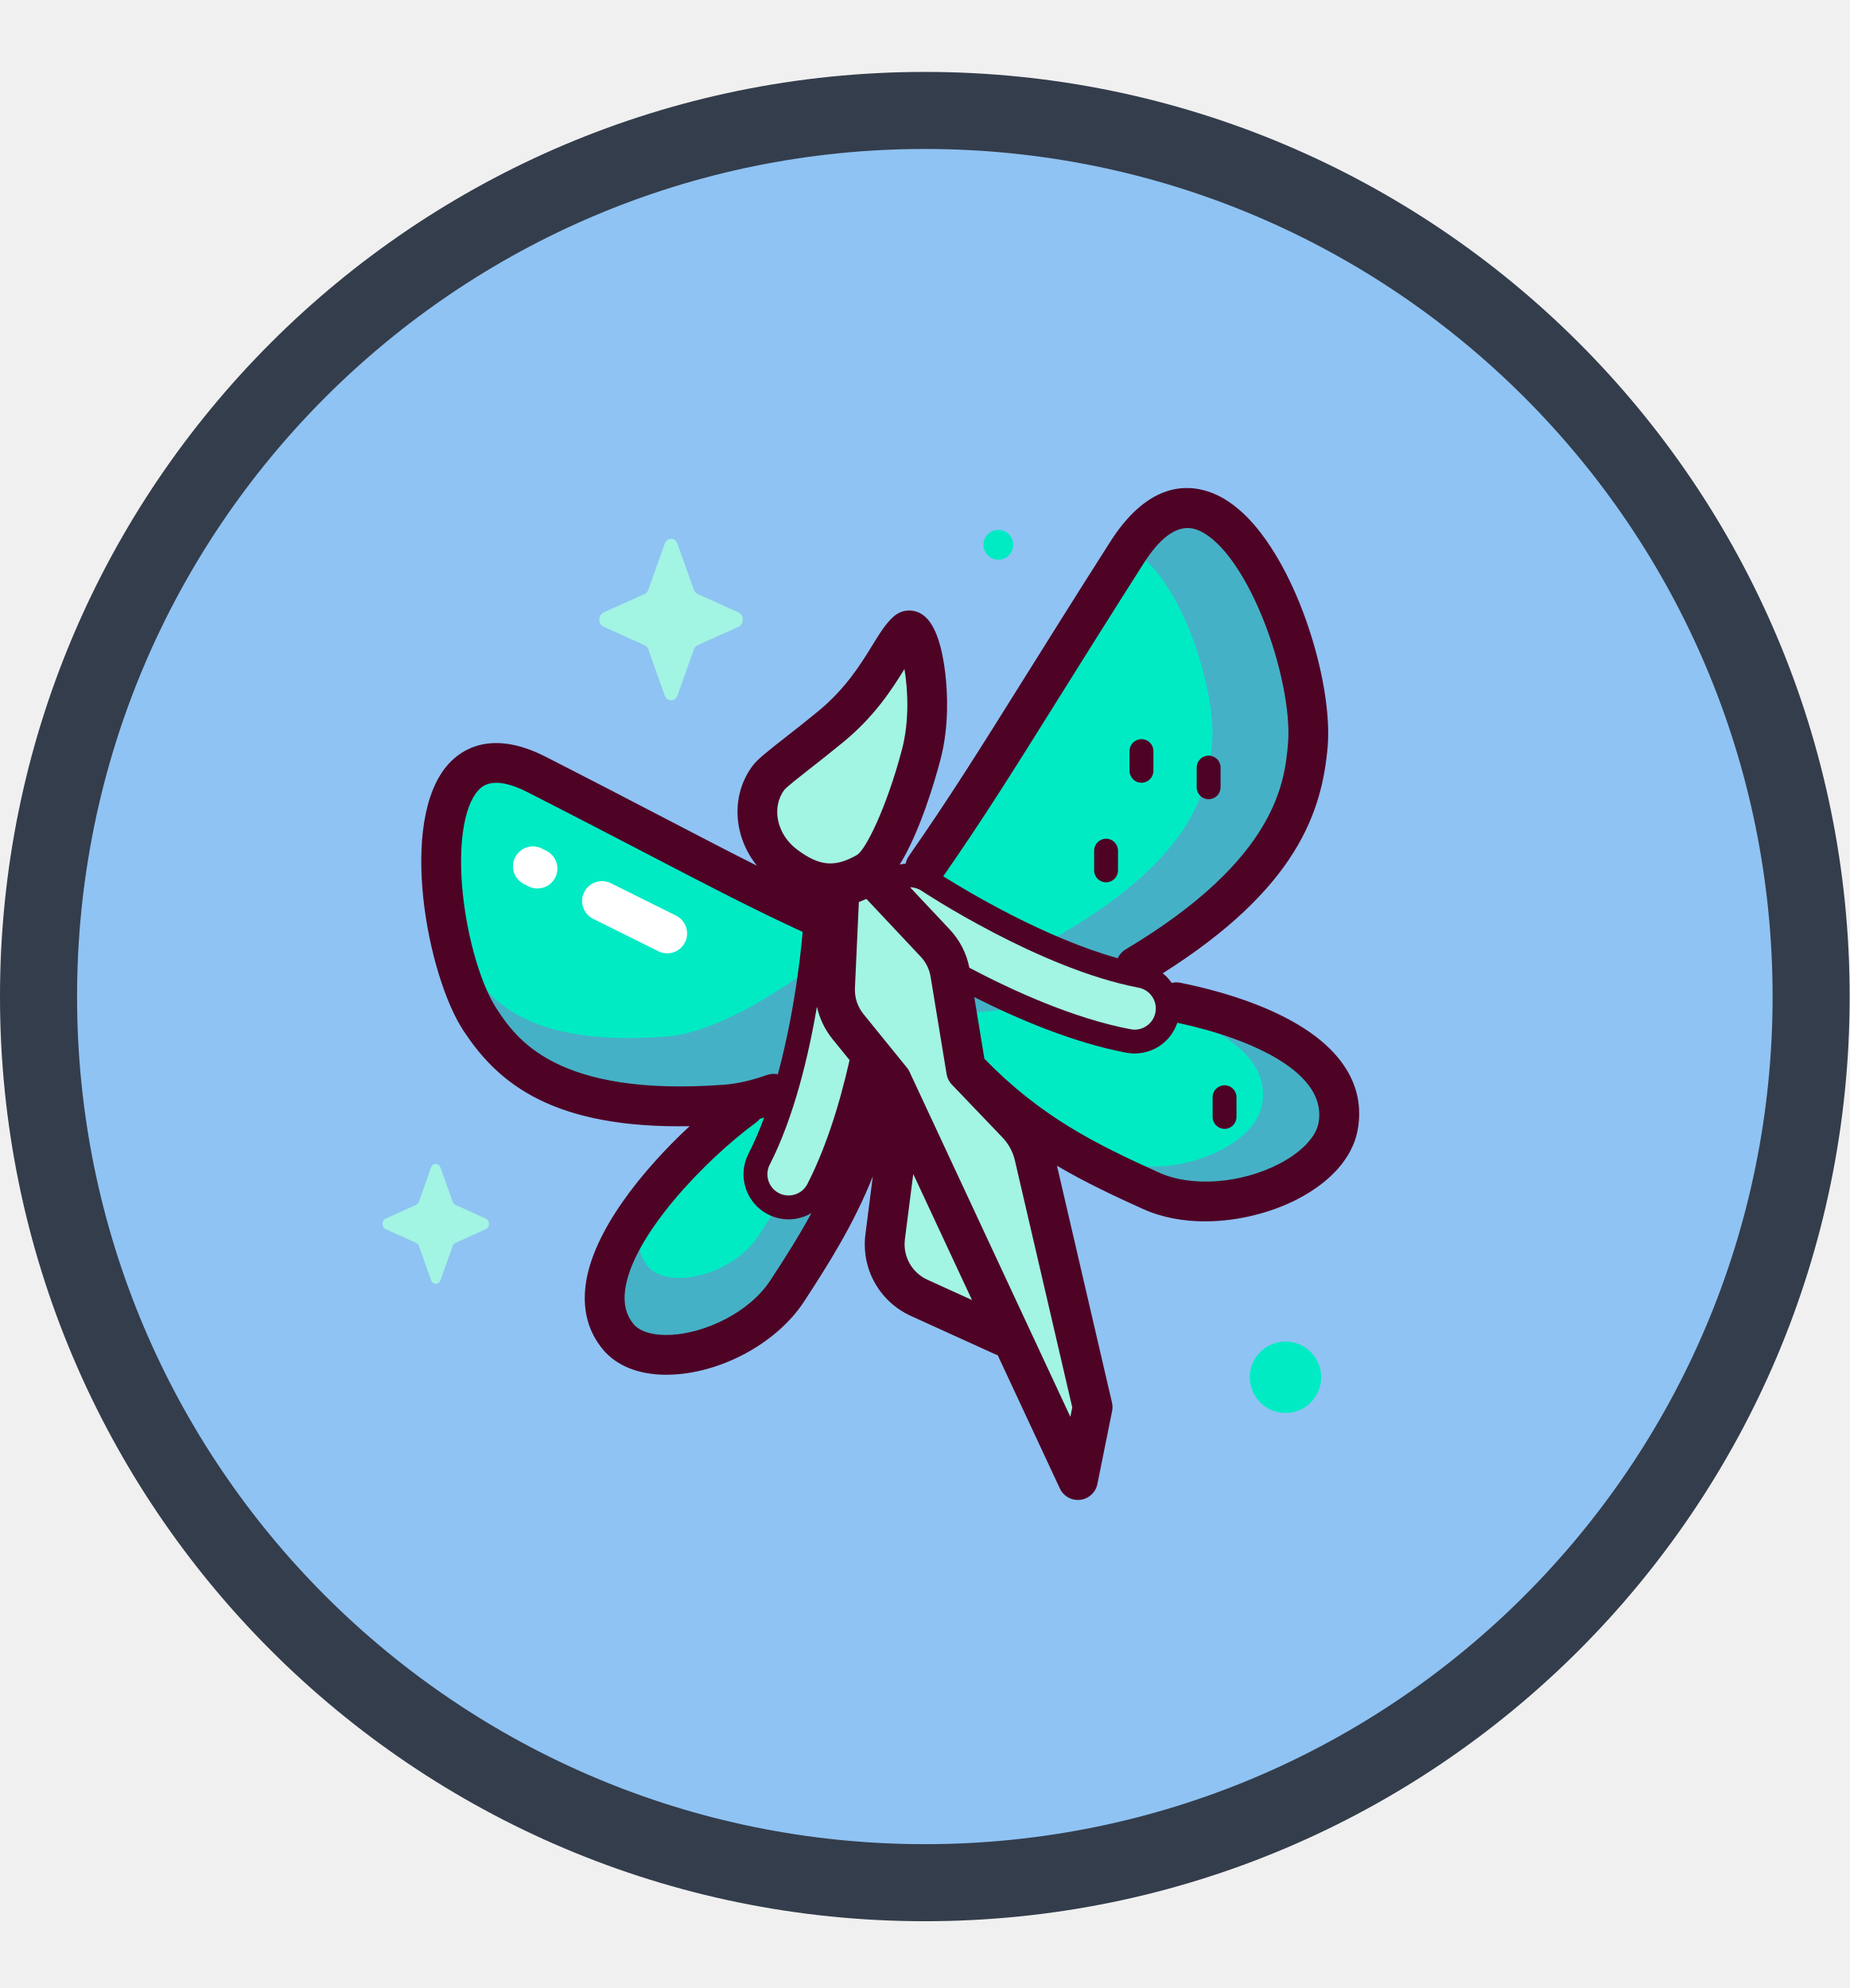
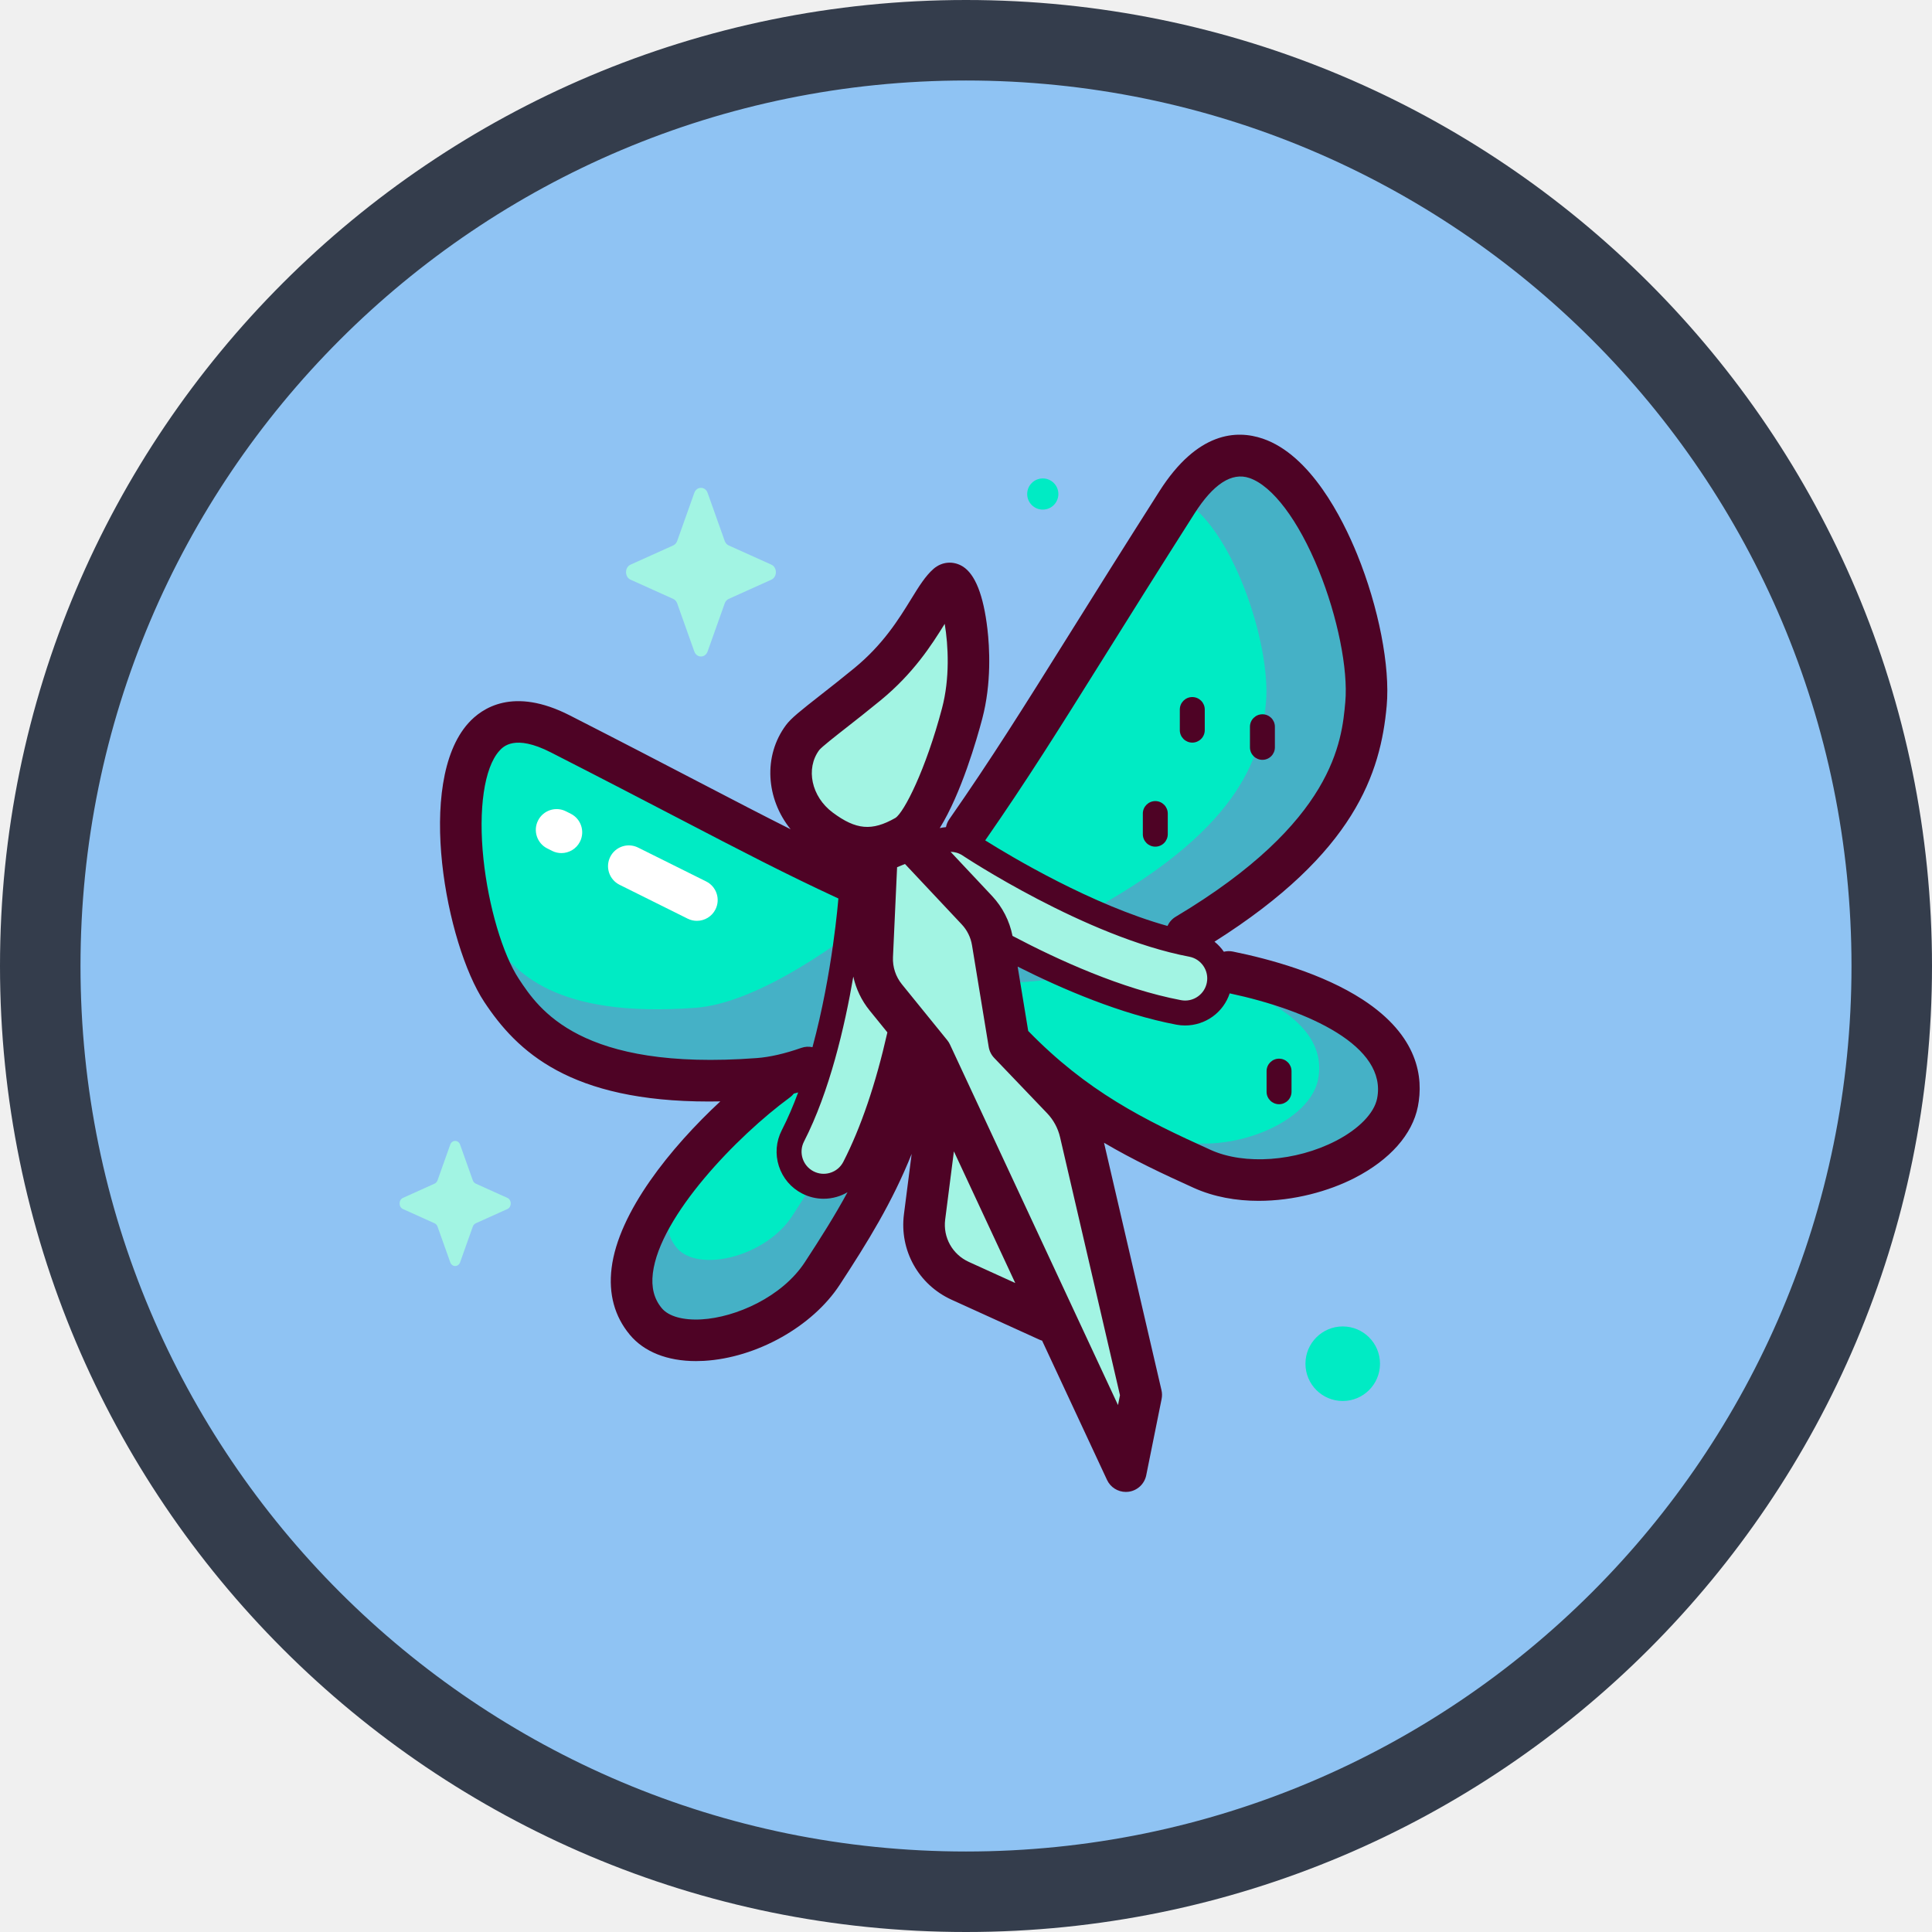
- <svg xmlns="http://www.w3.org/2000/svg" width="360" height="387" viewBox="0 0 360 387" fill="none">
-   <circle cx="180" cy="194" r="172.5" fill="#8FC3F3" stroke="#343D4C" stroke-width="15" />
-   <g clip-path="url(#clip0_57_1582)">
-     <path d="M172.187 196.258C169.512 222.725 160.277 232.559 150.43 247.612C142.867 259.172 126.999 259.989 123.514 257.167C120.03 254.344 120.776 240.759 128.846 230.372C134.059 224.281 140.145 218.845 144.885 215.373" fill="#00EBC4" />
-     <path d="M160.741 205.002C158.988 222.283 154.017 230.795 147.583 240.631C142.637 248.191 130.066 251.272 126.077 246.48C122.418 242.084 125.023 235.603 129.492 229.625C120.473 239.932 113.736 252.308 120.338 260.24C126.438 267.568 145.659 262.857 153.222 251.298C163.069 236.245 170.673 223.223 173.348 196.756L160.741 205.002Z" fill="#45B1C6" />
-     <path d="M183.732 189.003C172.653 198.516 155.164 210.233 140.736 211.313C107.681 213.789 100.454 206.385 95.171 198.382C91.542 192.886 86.888 181.711 86.052 172.472C84.862 157.02 89 142.888 104.404 150.747C144.947 171.433 150.356 175.598 186.819 190.248" fill="#00EBC4" />
-     <path d="M166.253 181.68C166.141 181.895 165.969 182.077 165.74 182.196C156.87 189.778 141.06 200.929 129.637 201.785C103.282 203.758 95.707 195.035 91.494 188.654C89.034 184.929 86.934 178.281 85.982 171.467C86.622 181.771 89.709 192.868 93.459 198.549C98.743 206.552 108.244 217.493 141.299 215.018C155.726 213.938 175.739 199.761 186.819 190.248C178.652 186.966 172.048 184.213 166.253 181.68Z" fill="#45B1C6" />
-     <path d="M176.462 193.768C192.7 216.692 204.351 221.461 221.626 229.26C234.893 235.25 253.298 229.61 255.408 218.959C258.975 200.955 231.701 195.867 213.553 193.169" fill="#00EBC4" />
-     <path d="M213.553 193.169L176.462 193.768C176.515 193.843 176.567 193.915 176.621 193.99L206.967 193.499C220.97 194.04 248.541 200.316 245.6 215.162C243.86 223.944 226.55 230.305 215.611 225.366C204.906 220.533 195.698 215.921 186.1 205.905C198.524 219.676 210.258 225.594 224.036 231.814C237.302 237.804 258.294 230.09 260.404 219.44C263.97 201.436 230.535 193.825 213.553 193.169Z" fill="#45B1C6" />
-     <path d="M160.098 196.193C175.704 198.066 200.747 195.164 215.236 187.091C248.433 168.595 250.548 155.974 251.521 145.209C253.204 126.591 239.844 87.597 219.829 106.812C219.654 107.073 219.479 107.34 219.304 107.615C190.824 152.355 187.75 159.631 160.098 196.193Z" fill="#00EBC4" />
-     <path d="M219.83 106.813C229.476 111.666 236.886 133.945 235.893 144.924C235.072 154.009 232.092 167.639 204.075 183.249C194.445 188.615 178.456 189.445 165.663 188.784C163.92 191.122 162.073 193.58 160.097 196.193C175.703 198.066 202.343 198.656 216.832 190.582C250.029 172.086 253.56 155.937 254.533 145.171C256.217 126.554 237.51 80.519 219.83 106.813Z" fill="#45B1C6" />
-     <path d="M155.26 234.792C153.74 235.229 152.058 235.112 150.54 234.334C147.372 232.71 146.119 228.827 147.743 225.659C156.44 208.682 158.513 181.897 158.533 181.629C158.797 178.08 161.888 175.415 165.435 175.676C168.984 175.939 171.65 179.026 171.389 182.575C171.301 183.776 169.116 212.211 159.215 231.536C158.37 233.186 156.911 234.317 155.26 234.792Z" fill="#A2F4E3" />
-     <path d="M224.626 201.524C225.904 200.592 226.844 199.193 227.162 197.517C227.825 194.019 225.528 190.646 222.031 189.983C203.291 186.428 180.873 171.622 180.649 171.473C177.686 169.502 173.685 170.307 171.714 173.268C169.742 176.231 170.543 180.23 173.505 182.203C174.507 182.87 198.295 198.601 219.629 202.647C221.45 202.993 223.237 202.536 224.626 201.524Z" fill="#A2F4E3" />
-     <path d="M179.433 147.614C176.764 157.71 172.269 168.946 168.655 171.006C162.882 174.297 158.158 174.04 152.337 169.704C146.516 165.367 145.015 157.532 148.985 152.203C150.105 150.7 155.022 147.233 161.344 142.044C170.742 134.33 173.462 125.732 176.578 122.996C179 120.868 182.512 135.966 179.433 147.614Z" fill="#A2F4E3" />
-     <path d="M176.462 208.693L172.28 240.746C171.641 245.744 174.333 250.576 178.92 252.661L198.954 261.162" fill="#A2F4E3" />
-     <path d="M212.655 273.918L209.789 288.127L186.095 237.286L177.439 218.713L173.504 210.269L165.051 199.85C163.297 197.687 162.398 194.956 162.525 192.174L163.403 172.946L169.627 170.394L182.759 184.375C183.818 185.503 184.518 186.92 184.769 188.447L188.054 208.452L197.911 218.755C199.581 220.501 200.751 222.664 201.298 225.018L212.655 273.918Z" fill="#A2F4E3" />
-     <path d="M253.894 200.244C246.432 195.399 236.636 192.711 229.732 191.309C229.156 191.191 228.584 191.213 228.048 191.344C227.563 190.64 226.976 190.007 226.304 189.468C252.485 172.925 257.262 158.008 258.391 145.52C259.052 138.211 256.892 127.132 252.888 117.294C250.141 110.544 244.204 98.769 235.305 95.736C230.422 94.071 223.113 94.42 216.038 105.535C209.113 116.413 203.827 124.865 199.164 132.322C190.52 146.144 184.81 155.275 176.892 166.644C176.573 167.103 176.369 167.606 176.27 168.121C175.88 168.157 175.492 168.214 175.11 168.302C179.109 161.884 182.037 151.675 183.027 147.933C184.789 141.263 184.387 134.58 183.991 131.19C183.255 124.901 181.707 120.985 179.389 119.549C177.632 118.462 175.495 118.643 173.94 120.007C172.419 121.344 171.254 123.235 169.778 125.629C167.458 129.395 164.571 134.082 159.172 138.513C156.856 140.414 154.763 142.054 152.916 143.5C149.124 146.47 147.408 147.837 146.462 149.107C142.172 154.866 142.732 162.84 147.319 168.521C142.111 165.91 136.67 163.078 130.028 159.62C123.364 156.151 115.811 152.219 106.164 147.297C95.65 141.934 89.8 145.917 87.249 148.77C77.398 159.788 83.138 189.943 90.227 200.682C96.383 210.008 106.253 219.251 132.121 219.251C132.808 219.251 133.508 219.243 134.218 219.23C124.975 227.816 115.245 239.848 113.963 250.288C113.371 255.115 114.514 259.296 117.362 262.717C120.015 265.904 124.353 267.62 129.682 267.62C130.171 267.62 130.667 267.606 131.172 267.577C140.977 267.013 151.376 261.19 156.462 253.416C161.695 245.418 166.275 238.009 169.876 229.009L168.438 240.253C167.578 246.977 171.146 253.379 177.317 256.185L193.675 263.623C193.842 263.699 194.012 263.757 194.182 263.808L206.278 289.762C206.92 291.138 208.297 291.999 209.787 291.999C209.939 291.999 210.092 291.99 210.246 291.971C211.908 291.774 213.254 290.531 213.585 288.891L216.45 274.682C216.559 274.14 216.551 273.58 216.426 273.041L205.719 226.935C211.134 230.123 216.662 232.733 222.441 235.343C226.212 237.045 230.379 237.761 234.532 237.761C241.078 237.761 247.589 235.981 252.444 233.482C258.997 230.107 263.172 225.387 264.201 220.191C265.264 214.835 264.337 207.025 253.894 200.244ZM188.667 188.391C188.115 185.596 186.809 183.029 184.852 180.945L177.127 172.722C177.905 172.73 178.683 172.956 179.36 173.406C179.587 173.558 202.298 188.604 221.599 192.266C222.68 192.471 223.617 193.085 224.237 193.995C224.857 194.905 225.085 196.002 224.88 197.084C224.684 198.117 224.109 199.026 223.258 199.646C222.328 200.324 221.193 200.58 220.062 200.364C209.015 198.269 197.216 192.905 188.667 188.391ZM149.811 226.718C154.591 217.388 157.409 205.271 159.001 195.973C159.507 198.269 160.539 200.434 162.044 202.29L165.352 206.368C163.182 215.97 160.428 224.073 157.147 230.477C156.622 231.501 155.724 232.24 154.617 232.559C153.607 232.849 152.535 232.746 151.6 232.266C149.577 231.229 148.775 228.741 149.811 226.718ZM205.731 136.429C210.386 128.984 215.664 120.546 222.571 109.694C226.082 104.178 229.525 101.951 232.806 103.067C237.117 104.536 241.942 110.946 245.713 120.214C249.232 128.857 251.226 138.747 250.677 144.822C250.022 152.073 248.658 167.16 219.084 184.815C218.38 185.235 217.861 185.843 217.546 186.537C203.429 182.599 188.467 173.655 183.581 170.591C191.434 159.288 197.147 150.154 205.731 136.429ZM152.655 153.758C153.151 153.156 155.563 151.266 157.692 149.598C159.479 148.198 161.702 146.457 164.086 144.5C170.2 139.482 173.579 134.218 176.034 130.242C176.717 134.329 177.008 140.394 175.538 145.954C172.493 157.472 168.458 165.364 166.847 166.407C162.469 168.903 159.517 168.648 155.153 165.395C151.193 162.446 150.081 157.215 152.655 153.758ZM96.691 196.416C93.669 191.837 91.014 182.86 90.087 174.078C89.105 164.777 90.23 157.058 93.024 153.934C93.729 153.144 95.875 150.744 102.644 154.197C112.262 159.104 119.801 163.029 126.451 166.49C138.347 172.683 146.423 176.887 156.22 181.418C156.219 181.431 156.217 181.445 156.216 181.458C156.202 181.648 155.14 195.313 151.395 209.127C150.723 208.984 150.006 209.013 149.311 209.257C146.236 210.335 143.443 210.974 141.009 211.156C108.051 213.622 100.378 202.002 96.691 196.416ZM149.981 249.178C145.715 255.7 137.066 259.481 130.728 259.845C127.281 260.045 124.582 259.284 123.315 257.763C121.87 256.027 121.326 253.89 121.651 251.233C122.958 240.592 137.363 225.684 147.174 218.497C147.46 218.287 147.705 218.044 147.916 217.779C148.184 217.709 148.455 217.632 148.727 217.556C147.816 220.021 146.803 222.397 145.675 224.599C144.607 226.684 144.414 229.059 145.133 231.288C145.852 233.518 147.396 235.333 149.48 236.402C150.732 237.043 152.097 237.368 153.473 237.368C154.286 237.368 155.103 237.254 155.902 237.025C156.616 236.819 157.296 236.524 157.927 236.151C155.531 240.563 152.862 244.774 149.981 249.178ZM180.523 249.135C177.464 247.744 175.695 244.57 176.122 241.237L177.746 228.537L189.179 253.071L180.523 249.135ZM208.323 275.812L177.014 208.633C176.88 208.346 176.712 208.076 176.512 207.83L168.06 197.411C166.902 195.983 166.311 194.187 166.394 192.351L167.16 175.592L168.63 174.989L179.206 186.248C180.219 187.327 180.881 188.668 181.121 190.129L184.233 209.08C184.359 209.851 184.716 210.566 185.256 211.13L195.114 221.433C196.303 222.676 197.137 224.218 197.526 225.894L208.692 273.976L208.323 275.812ZM256.605 218.687C256.061 221.435 253.18 224.392 248.898 226.597C241.471 230.423 231.902 231.117 225.629 228.285C213.057 222.609 202.568 217.371 191.593 206.105L189.624 194.113C198.107 198.384 208.907 202.979 219.195 204.93C219.734 205.032 220.277 205.082 220.819 205.082C222.664 205.082 224.487 204.5 225.995 203.401C227.48 202.319 228.564 200.816 229.137 199.096C243.855 202.238 258.532 208.96 256.605 218.687Z" fill="#4E0325" />
-     <path d="M215.275 171.761C216.558 171.761 217.598 170.72 217.598 169.437V165.595C217.598 164.312 216.558 163.271 215.275 163.271C213.992 163.271 212.951 164.312 212.951 165.595V169.437C212.951 170.72 213.992 171.761 215.275 171.761Z" fill="#4E0325" />
-     <path d="M222.166 152.375C223.449 152.375 224.489 151.335 224.489 150.052V146.21C224.489 144.927 223.449 143.887 222.166 143.887C220.883 143.887 219.842 144.927 219.842 146.21V150.052C219.842 151.335 220.883 152.375 222.166 152.375Z" fill="#4E0325" />
-     <path d="M235.235 155.583C236.518 155.583 237.559 154.543 237.559 153.26V149.418C237.559 148.135 236.518 147.094 235.235 147.094C233.952 147.094 232.912 148.135 232.912 149.418V153.26C232.912 154.543 233.952 155.583 235.235 155.583Z" fill="#4E0325" />
-     <path d="M238.333 211.268C237.05 211.268 236.01 212.308 236.01 213.591V217.433C236.01 218.716 237.05 219.756 238.333 219.756C239.617 219.756 240.657 218.716 240.657 217.433V213.591C240.657 212.308 239.617 211.268 238.333 211.268Z" fill="#4E0325" />
-     <path d="M129.855 185.585C129.275 185.585 128.687 185.454 128.133 185.178L115.446 178.866C113.531 177.913 112.751 175.588 113.704 173.674C114.656 171.76 116.981 170.979 118.896 171.932L131.583 178.244C133.498 179.197 134.278 181.521 133.325 183.436C132.648 184.797 131.279 185.585 129.855 185.585Z" fill="white" />
-     <path d="M104.61 172.96C104.025 172.96 103.431 172.828 102.873 172.547L101.976 172.096C100.065 171.135 99.295 168.807 100.256 166.896C101.217 164.985 103.544 164.215 105.456 165.176L106.353 165.627C108.264 166.588 109.034 168.916 108.073 170.826C107.393 172.18 106.027 172.96 104.61 172.96Z" fill="white" />
-     <path d="M129.369 105.848L126.188 114.793C126.052 115.176 125.782 115.479 125.442 115.633L117.495 119.213C116.372 119.719 116.372 121.508 117.495 122.014L125.442 125.595C125.782 125.748 126.052 126.051 126.188 126.434L129.369 135.379C129.819 136.643 131.408 136.643 131.857 135.379L135.039 126.434C135.175 126.051 135.445 125.748 135.785 125.595L143.732 122.014C144.854 121.508 144.854 119.719 143.732 119.213L135.785 115.633C135.445 115.479 135.175 115.176 135.039 114.793L131.857 105.848C131.408 104.584 129.819 104.584 129.369 105.848Z" fill="#A2F4E3" />
-     <path d="M83.892 227.295L81.532 233.931C81.431 234.214 81.231 234.44 80.979 234.553L75.084 237.209C74.251 237.584 74.251 238.911 75.084 239.286L80.979 241.943C81.231 242.056 81.431 242.281 81.532 242.565L83.892 249.201C84.225 250.138 85.404 250.138 85.738 249.201L88.097 242.565C88.199 242.281 88.399 242.056 88.651 241.943L94.546 239.287C95.378 238.912 95.378 237.585 94.546 237.21L88.651 234.553C88.398 234.44 88.198 234.214 88.097 233.931L85.738 227.295C85.404 226.358 84.225 226.358 83.892 227.295Z" fill="#A2F4E3" />
-     <path d="M243.252 268.108C243.252 271.944 246.362 275.054 250.198 275.054C254.034 275.054 257.144 271.944 257.144 268.108C257.144 264.272 254.035 261.162 250.198 261.162C246.362 261.162 243.252 264.272 243.252 268.108Z" fill="#00EBC4" />
-     <path d="M191.402 106.054C191.402 107.658 192.702 108.958 194.307 108.958C195.911 108.958 197.211 107.658 197.211 106.054C197.211 104.449 195.911 103.149 194.307 103.149C192.703 103.149 191.402 104.449 191.402 106.054Z" fill="#00EBC4" />
+ <svg xmlns="http://www.w3.org/2000/svg" width="360" height="360" viewBox="0 0 360 360" fill="none">
+   <circle cx="180" cy="180" r="172.5" fill="#8FC3F3" stroke="#343D4C" stroke-width="15" />
+   <g clip-path="url(#clip0_97_208)">
+     <path d="M172.187 182.259C169.512 208.726 160.277 218.56 150.43 233.613C142.867 245.173 126.999 245.99 123.514 243.168C120.03 240.345 120.776 226.76 128.846 216.373C134.059 210.282 140.145 204.846 144.885 201.374" fill="#00EBC4" />
+     <path d="M160.74 191.003C158.987 208.284 154.017 216.796 147.582 226.632C142.636 234.192 130.066 237.273 126.076 232.48C122.418 228.085 125.023 221.604 129.491 215.626C120.473 225.933 113.735 238.309 120.338 246.241C126.438 253.569 145.659 248.858 153.221 237.299C163.068 222.246 170.673 209.224 173.348 182.757L160.74 191.003Z" fill="#45B1C6" />
+     <path d="M183.732 175.004C172.653 184.517 155.163 196.234 140.735 197.314C107.681 199.79 100.453 192.386 95.17 184.383C91.541 178.887 86.887 167.712 86.051 158.473C84.861 143.021 88.999 128.889 104.404 136.748C144.947 157.434 150.355 161.599 186.818 176.249" fill="#00EBC4" />
+     <path d="M166.253 167.681C166.14 167.896 165.968 168.078 165.74 168.197C156.87 175.779 141.059 186.93 129.636 187.786C103.281 189.759 95.706 181.036 91.493 174.655C89.034 170.93 86.934 164.282 85.981 157.468C86.621 167.772 89.708 178.869 93.459 184.55C98.742 192.553 108.244 203.494 141.298 201.019C155.726 199.939 175.739 185.762 186.818 176.249C178.651 172.967 172.047 170.214 166.253 167.681Z" fill="#45B1C6" />
+     <path d="M176.462 179.769C192.699 202.693 204.351 207.462 221.626 215.261C234.892 221.251 253.298 215.611 255.408 204.96C258.974 186.956 231.701 181.868 213.553 179.17" fill="#00EBC4" />
+     <path d="M213.552 179.17L176.462 179.769C176.515 179.844 176.567 179.916 176.62 179.991L206.967 179.5C220.969 180.041 248.54 186.317 245.599 201.163C243.859 209.945 226.55 216.306 215.611 211.367C204.906 206.534 195.698 201.921 186.1 191.906C198.524 205.677 210.257 211.595 224.035 217.815C237.302 223.805 258.293 216.091 260.403 205.441C263.97 187.437 230.534 179.826 213.552 179.17Z" fill="#45B1C6" />
+     <path d="M160.098 182.193C175.704 184.067 200.747 181.165 215.236 173.092C248.433 154.596 250.548 141.975 251.521 131.21C253.204 112.592 239.844 73.597 219.829 92.813C219.654 93.073 219.479 93.341 219.304 93.616C190.824 138.356 187.75 145.631 160.098 182.193Z" fill="#00EBC4" />
+     <path d="M219.83 92.814C229.475 97.667 236.886 119.945 235.893 130.925C235.072 140.01 232.092 153.64 204.075 169.25C194.444 174.616 178.456 175.446 165.662 174.785C163.919 177.123 162.073 179.581 160.097 182.194C175.703 184.067 202.342 184.657 216.832 176.583C250.029 158.087 253.559 141.938 254.533 131.172C256.216 112.555 237.51 66.52 219.83 92.814Z" fill="#45B1C6" />
+     <path d="M155.259 220.792C153.739 221.229 152.057 221.112 150.539 220.334C147.371 218.711 146.118 214.827 147.742 211.659C156.439 194.683 158.512 167.898 158.532 167.629C158.796 164.08 161.887 161.416 165.434 161.677C168.983 161.939 171.649 165.027 171.388 168.575C171.3 169.777 169.115 198.212 159.214 217.537C158.369 219.187 156.91 220.317 155.259 220.792Z" fill="#A2F4E3" />
+     <path d="M224.626 187.524C225.904 186.593 226.844 185.193 227.162 183.517C227.825 180.02 225.528 176.647 222.031 175.983C203.291 172.428 180.873 157.623 180.649 157.474C177.686 155.503 173.685 156.308 171.714 159.268C169.742 162.231 170.543 166.23 173.505 168.203C174.507 168.871 198.295 184.601 219.629 188.648C221.45 188.993 223.237 188.536 224.626 187.524Z" fill="#A2F4E3" />
+     <path d="M179.432 133.615C176.764 143.711 172.268 154.946 168.655 157.006C162.882 160.297 158.158 160.041 152.336 155.704C146.515 151.367 145.015 143.532 148.985 138.203C150.104 136.701 155.022 133.233 161.344 128.044C170.741 120.331 173.462 111.732 176.577 108.996C179 106.868 182.511 121.966 179.432 133.615Z" fill="#A2F4E3" />
+     <path d="M176.461 194.693L172.279 226.747C171.64 231.745 174.332 236.576 178.919 238.662L198.953 247.163" fill="#A2F4E3" />
+     <path d="M212.654 259.918L209.788 274.127L186.094 223.286L177.438 204.713L173.503 196.27L165.051 185.85C163.296 183.687 162.398 180.956 162.525 178.174L163.403 158.946L169.626 156.395L182.759 170.375C183.818 171.503 184.517 172.921 184.768 174.447L188.053 194.453L197.911 204.756C199.581 206.501 200.751 208.665 201.297 211.019L212.654 259.918Z" fill="#A2F4E3" />
+     <path d="M253.893 186.244C246.431 181.4 236.635 178.711 229.731 177.309C229.155 177.192 228.583 177.213 228.047 177.344C227.562 176.64 226.975 176.007 226.303 175.469C252.484 158.926 257.261 144.008 258.39 131.52C259.051 124.211 256.891 113.132 252.887 103.294C250.14 96.545 244.203 84.77 235.304 81.736C230.421 80.072 223.112 80.42 216.037 91.536C209.112 102.413 203.826 110.865 199.163 118.323C190.519 132.144 184.809 141.275 176.891 152.645C176.572 153.103 176.368 153.607 176.269 154.122C175.879 154.158 175.491 154.215 175.109 154.302C179.108 147.885 182.036 137.676 183.026 133.933C184.788 127.264 184.386 120.58 183.99 117.19C183.254 110.901 181.706 106.985 179.388 105.55C177.632 104.463 175.494 104.643 173.939 106.008C172.418 107.344 171.253 109.235 169.777 111.63C167.457 115.396 164.57 120.082 159.171 124.513C156.855 126.414 154.762 128.054 152.915 129.5C149.123 132.471 147.407 133.837 146.461 135.107C142.171 140.866 142.731 148.841 147.318 154.521C142.11 151.91 136.669 149.078 130.027 145.62C123.363 142.152 115.81 138.22 106.163 133.298C95.65 127.934 89.799 131.918 87.249 134.771C77.397 145.789 83.137 175.944 90.226 186.682C96.382 196.008 106.252 205.252 132.12 205.252C132.807 205.252 133.507 205.243 134.217 205.23C124.974 213.816 115.244 225.848 113.962 236.289C113.37 241.115 114.513 245.297 117.361 248.717C120.014 251.905 124.352 253.62 129.681 253.62C130.17 253.62 130.666 253.606 131.171 253.577C140.976 253.014 151.375 247.191 156.461 239.417C161.694 231.418 166.274 224.01 169.875 215.01L168.437 226.254C167.577 232.977 171.145 239.379 177.316 242.186L193.674 249.623C193.841 249.7 194.011 249.758 194.181 249.809L206.277 275.763C206.919 277.138 208.296 277.999 209.786 277.999C209.938 277.999 210.092 277.99 210.245 277.972C211.907 277.774 213.253 276.532 213.584 274.892L216.449 260.683C216.558 260.14 216.55 259.58 216.425 259.041L205.718 212.935C211.133 216.123 216.661 218.734 222.44 221.343C226.211 223.045 230.378 223.761 234.531 223.761C241.077 223.761 247.588 221.982 252.443 219.482C258.996 216.107 263.171 211.387 264.2 206.192C265.263 200.835 264.336 193.025 253.893 186.244ZM188.666 174.392C188.114 171.597 186.808 169.03 184.851 166.946L177.126 158.722C177.904 158.731 178.682 158.956 179.359 159.407C179.587 159.558 202.297 174.605 221.598 178.266C222.679 178.472 223.616 179.086 224.236 179.996C224.856 180.906 225.084 182.002 224.879 183.084C224.683 184.117 224.108 185.027 223.257 185.646C222.327 186.324 221.192 186.58 220.061 186.365C209.014 184.269 197.215 178.905 188.666 174.392ZM149.81 212.718C154.59 203.388 157.408 191.271 159 181.974C159.506 184.269 160.538 186.434 162.044 188.291L165.351 192.368C163.181 201.971 160.427 210.073 157.146 216.477C156.621 217.501 155.723 218.241 154.616 218.559C153.606 218.85 152.534 218.746 151.599 218.266C149.576 217.23 148.774 214.741 149.81 212.718ZM205.73 122.43C210.385 114.984 215.663 106.546 222.57 95.695C226.081 90.178 229.524 87.951 232.805 89.068C237.116 90.537 241.941 96.947 245.712 106.214C249.231 114.858 251.225 124.747 250.676 130.823C250.021 138.073 248.657 153.16 219.083 170.816C218.379 171.236 217.86 171.844 217.545 172.537C203.428 168.6 188.466 159.656 183.58 156.591C191.433 145.289 197.146 136.155 205.73 122.43ZM152.654 139.759C153.15 139.156 155.563 137.266 157.691 135.598C159.478 134.199 161.701 132.457 164.085 130.5C170.199 125.482 173.578 120.218 176.033 116.243C176.716 120.329 177.007 126.394 175.537 131.954C172.492 143.472 168.457 151.365 166.846 152.408C162.468 154.904 159.516 154.648 155.152 151.396C151.192 148.446 150.08 143.215 152.654 139.759ZM96.69 182.416C93.668 177.837 91.013 168.86 90.086 160.078C89.104 150.778 90.229 143.059 93.023 139.934C93.728 139.145 95.874 136.744 102.643 140.197C112.261 145.105 119.8 149.029 126.45 152.491C138.346 158.683 146.422 162.887 156.219 167.418C156.218 167.432 156.216 167.445 156.215 167.459C156.201 167.648 155.139 181.314 151.394 195.127C150.722 194.984 150.005 195.013 149.31 195.258C146.235 196.335 143.442 196.974 141.008 197.157C108.05 199.623 100.378 188.002 96.69 182.416ZM149.98 235.178C145.714 241.7 137.065 245.482 130.727 245.846C127.28 246.046 124.581 245.285 123.314 243.763C121.869 242.027 121.325 239.891 121.65 237.234C122.957 226.593 137.362 211.684 147.173 204.497C147.459 204.288 147.704 204.044 147.915 203.779C148.183 203.709 148.454 203.632 148.726 203.557C147.815 206.021 146.802 208.397 145.674 210.599C144.606 212.684 144.413 215.06 145.132 217.289C145.851 219.518 147.395 221.334 149.479 222.402C150.731 223.043 152.096 223.369 153.472 223.369C154.285 223.369 155.102 223.255 155.901 223.025C156.615 222.82 157.295 222.524 157.926 222.151C155.53 226.564 152.861 230.775 149.98 235.178ZM180.522 235.136C177.463 233.745 175.694 230.571 176.121 227.237L177.745 214.538L189.178 239.072L180.522 235.136ZM208.322 261.812L177.013 194.634C176.879 194.346 176.711 194.076 176.511 193.83L168.059 183.411C166.901 181.984 166.31 180.187 166.393 178.351L167.159 161.592L168.629 160.989L179.205 172.249C180.218 173.327 180.88 174.669 181.12 176.129L184.232 195.081C184.358 195.851 184.715 196.566 185.255 197.13L195.113 207.434C196.302 208.676 197.136 210.219 197.525 211.894L208.691 259.976L208.322 261.812ZM256.604 204.687C256.06 207.436 253.179 210.392 248.897 212.597C241.47 216.423 231.901 217.117 225.628 214.285C213.057 208.609 202.567 203.372 191.592 192.105L189.623 180.114C198.106 184.385 208.906 188.979 219.194 190.931C219.733 191.033 220.276 191.083 220.818 191.083C222.663 191.083 224.486 190.5 225.994 189.402C227.479 188.32 228.563 186.816 229.136 185.097C243.854 188.239 258.531 194.961 256.604 204.687Z" fill="#4E0325" />
+     <path d="M215.274 157.762C216.557 157.762 217.597 156.721 217.597 155.438V151.596C217.597 150.313 216.557 149.272 215.274 149.272C213.991 149.272 212.95 150.313 212.95 151.596V155.438C212.95 156.721 213.991 157.762 215.274 157.762Z" fill="#4E0325" />
+     <path d="M222.165 138.375C223.449 138.375 224.489 137.335 224.489 136.052V132.21C224.489 130.927 223.449 129.887 222.165 129.887C220.882 129.887 219.842 130.927 219.842 132.21V136.052C219.842 137.335 220.882 138.375 222.165 138.375Z" fill="#4E0325" />
+     <path d="M235.234 141.584C236.517 141.584 237.557 140.543 237.557 139.26V135.418C237.557 134.135 236.517 133.095 235.234 133.095C233.951 133.095 232.91 134.135 232.91 135.418V139.26C232.91 140.543 233.951 141.584 235.234 141.584Z" fill="#4E0325" />
+     <path d="M238.332 197.268C237.049 197.268 236.009 198.308 236.009 199.591V203.433C236.009 204.716 237.049 205.756 238.332 205.756C239.616 205.756 240.656 204.716 240.656 203.433V199.591C240.656 198.308 239.616 197.268 238.332 197.268Z" fill="#4E0325" />
+     <path d="M129.854 171.585C129.275 171.585 128.687 171.454 128.133 171.178L115.445 164.866C113.53 163.913 112.75 161.588 113.703 159.674C114.656 157.76 116.98 156.979 118.895 157.932L131.582 164.244C133.497 165.197 134.277 167.521 133.325 169.436C132.648 170.797 131.278 171.585 129.854 171.585Z" fill="white" />
+     <path d="M104.609 158.961C104.024 158.961 103.431 158.828 102.873 158.548L101.976 158.096C100.065 157.135 99.295 154.808 100.255 152.897C101.216 150.986 103.544 150.215 105.455 151.176L106.352 151.628C108.263 152.588 109.034 154.916 108.073 156.827C107.392 158.18 106.027 158.961 104.609 158.961Z" fill="white" />
+     <path d="M129.369 91.849L126.187 100.794C126.051 101.177 125.781 101.48 125.441 101.634L117.494 105.214C116.372 105.72 116.372 107.509 117.494 108.015L125.441 111.596C125.781 111.749 126.051 112.052 126.187 112.435L129.369 121.38C129.818 122.644 131.408 122.644 131.857 121.38L135.038 112.435C135.174 112.052 135.444 111.749 135.784 111.596L143.731 108.015C144.854 107.509 144.854 105.72 143.731 105.214L135.784 101.634C135.444 101.48 135.174 101.177 135.038 100.794L131.857 91.849C131.408 90.585 129.818 90.585 129.369 91.849Z" fill="#A2F4E3" />
+     <path d="M83.891 213.296L81.532 219.931C81.431 220.215 81.231 220.44 80.978 220.554L75.084 223.21C74.251 223.585 74.251 224.912 75.084 225.287L80.978 227.943C81.231 228.057 81.431 228.282 81.532 228.566L83.891 235.201C84.225 236.138 85.404 236.138 85.737 235.201L88.097 228.566C88.198 228.282 88.398 228.057 88.65 227.943L94.545 225.287C95.378 224.912 95.378 223.585 94.545 223.21L88.65 220.554C88.398 220.44 88.198 220.215 88.097 219.931L85.737 213.296C85.404 212.358 84.225 212.358 83.891 213.296Z" fill="#A2F4E3" />
+     <path d="M243.252 254.109C243.252 257.945 246.362 261.055 250.198 261.055C254.034 261.055 257.144 257.945 257.144 254.109C257.144 250.273 254.035 247.163 250.198 247.163C246.362 247.163 243.252 250.273 243.252 254.109Z" fill="#00EBC4" />
+     <path d="M191.402 92.054C191.402 93.658 192.702 94.959 194.307 94.959C195.911 94.959 197.211 93.658 197.211 92.054C197.211 90.45 195.911 89.149 194.307 89.149C192.703 89.149 191.402 90.45 191.402 92.054Z" fill="#00EBC4" />
  </g>
  <defs>
-     <clipPath id="clip0_57_1582">
-       <rect width="197" height="197" fill="white" transform="translate(71 95)" />
+     <clipPath id="clip0_97_208">
+       <rect width="197" height="197" fill="white" transform="translate(71 81)" />
    </clipPath>
  </defs>
</svg>
